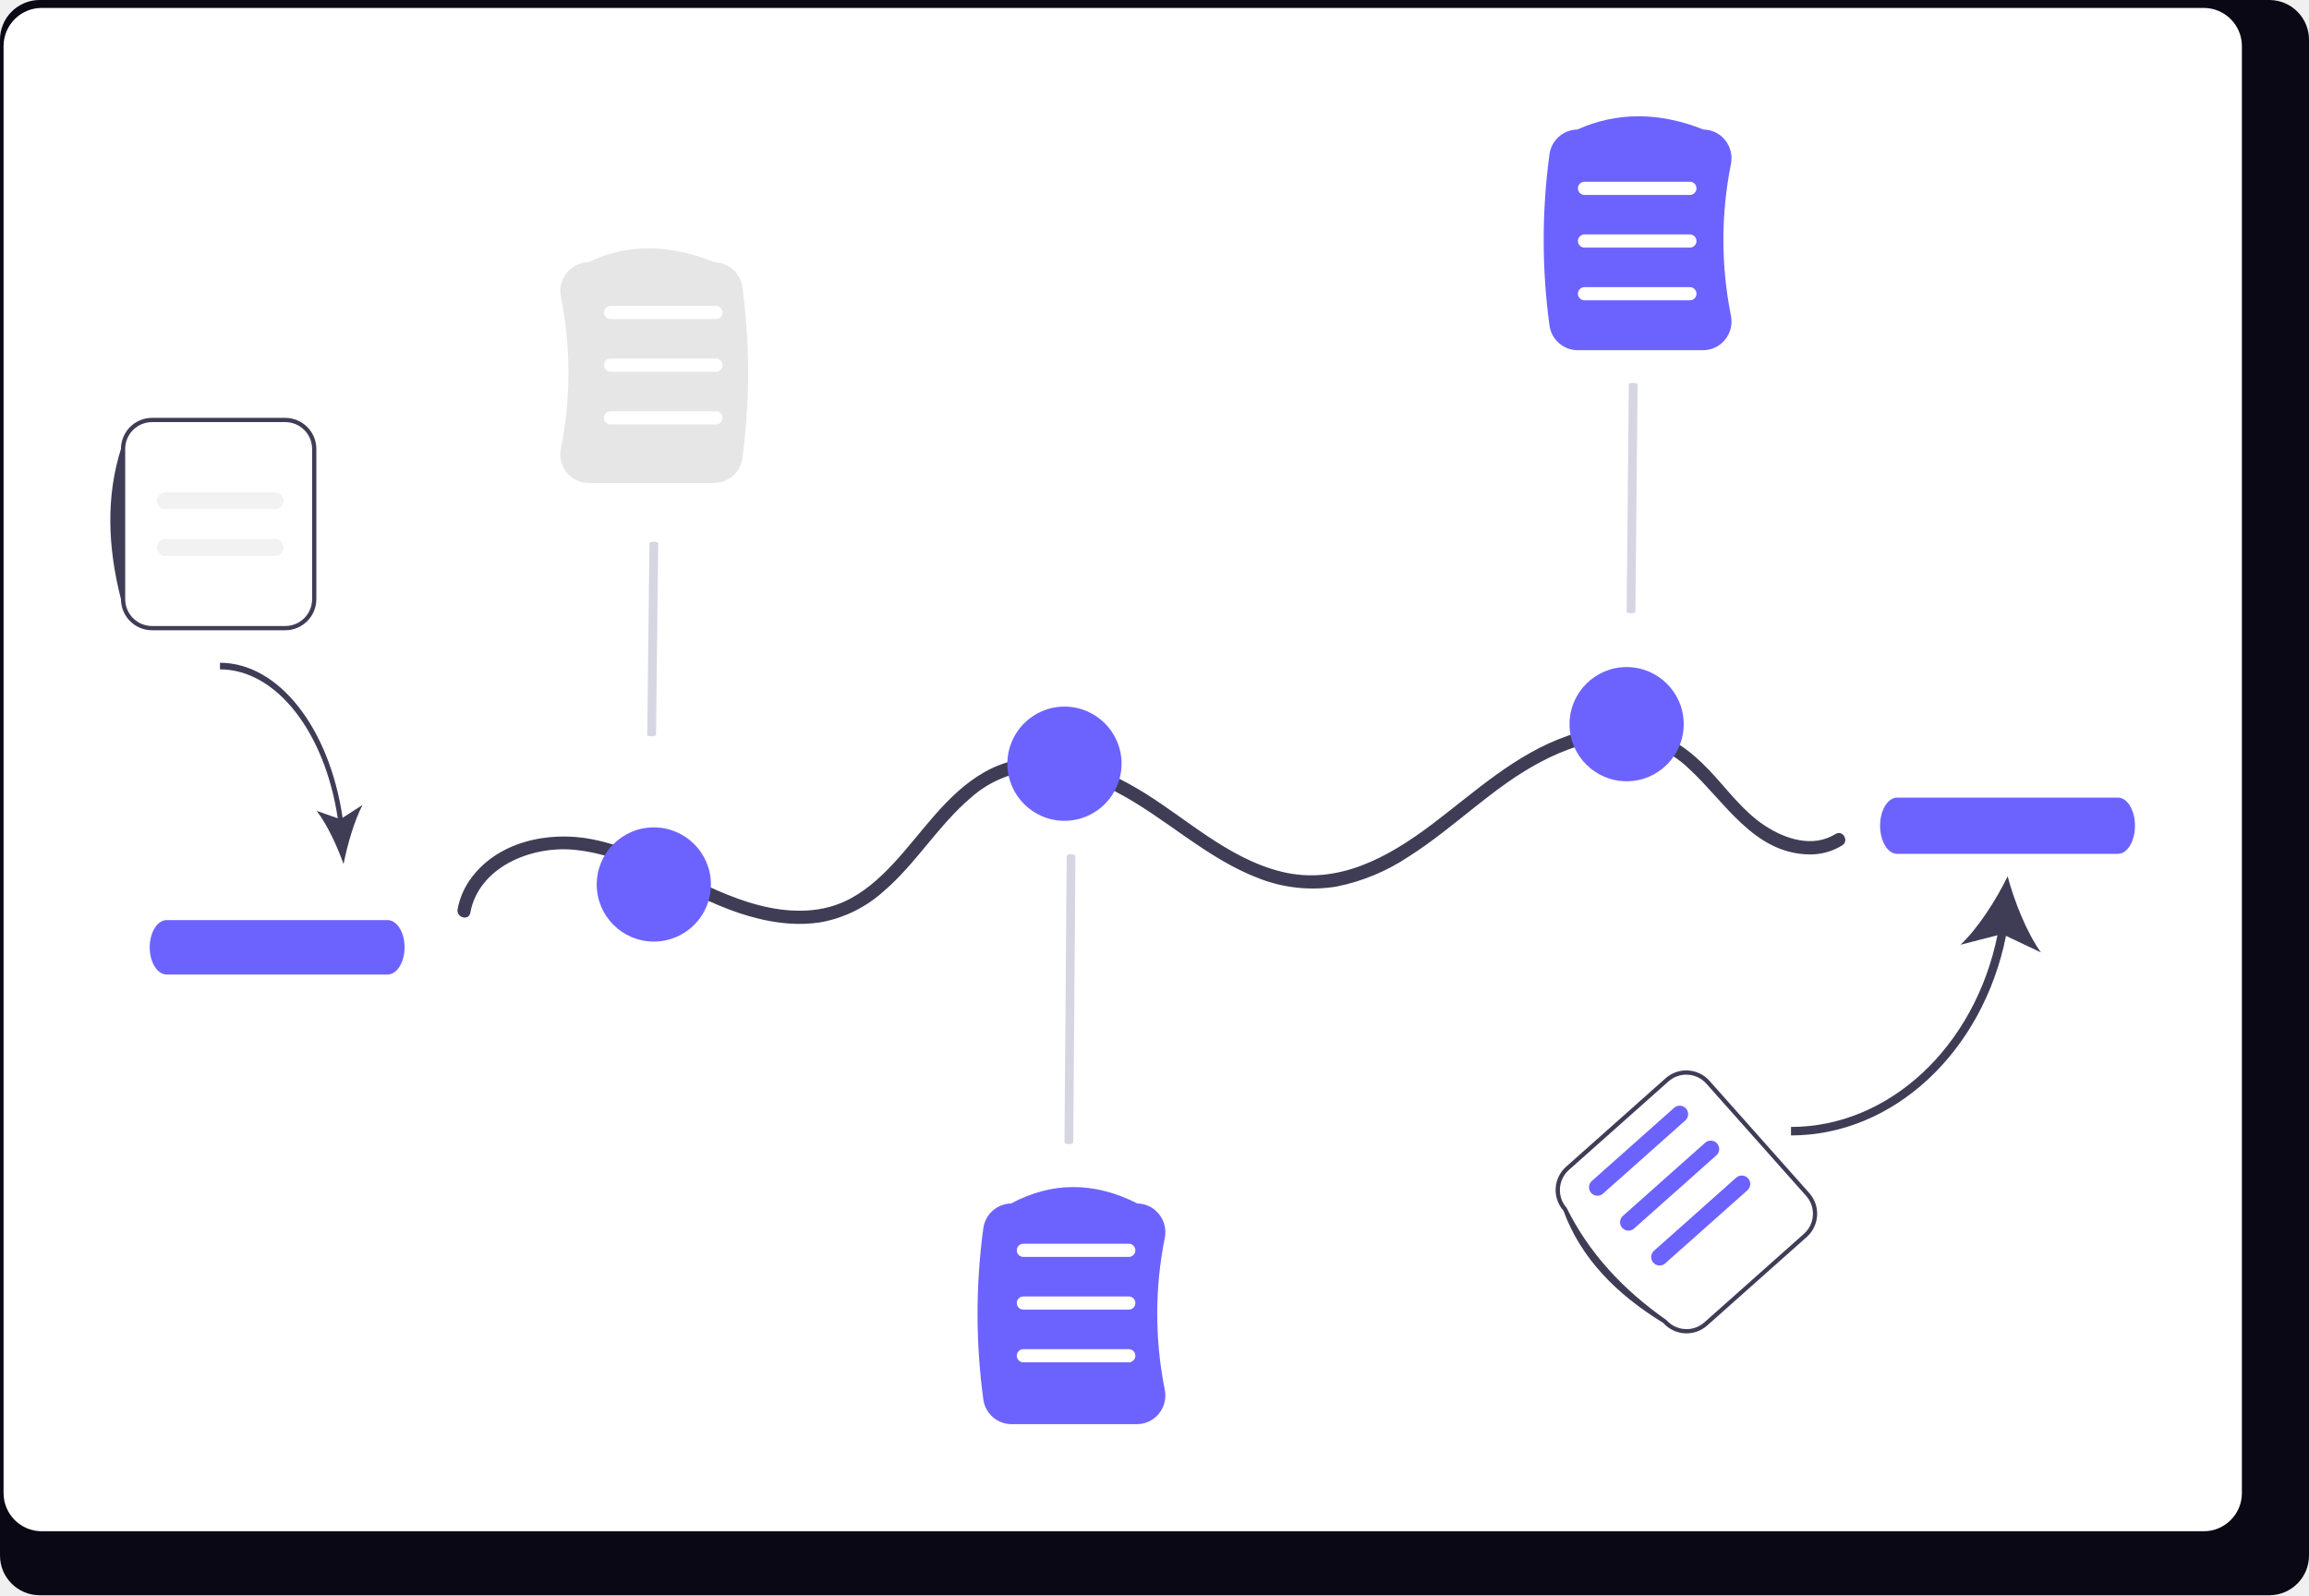
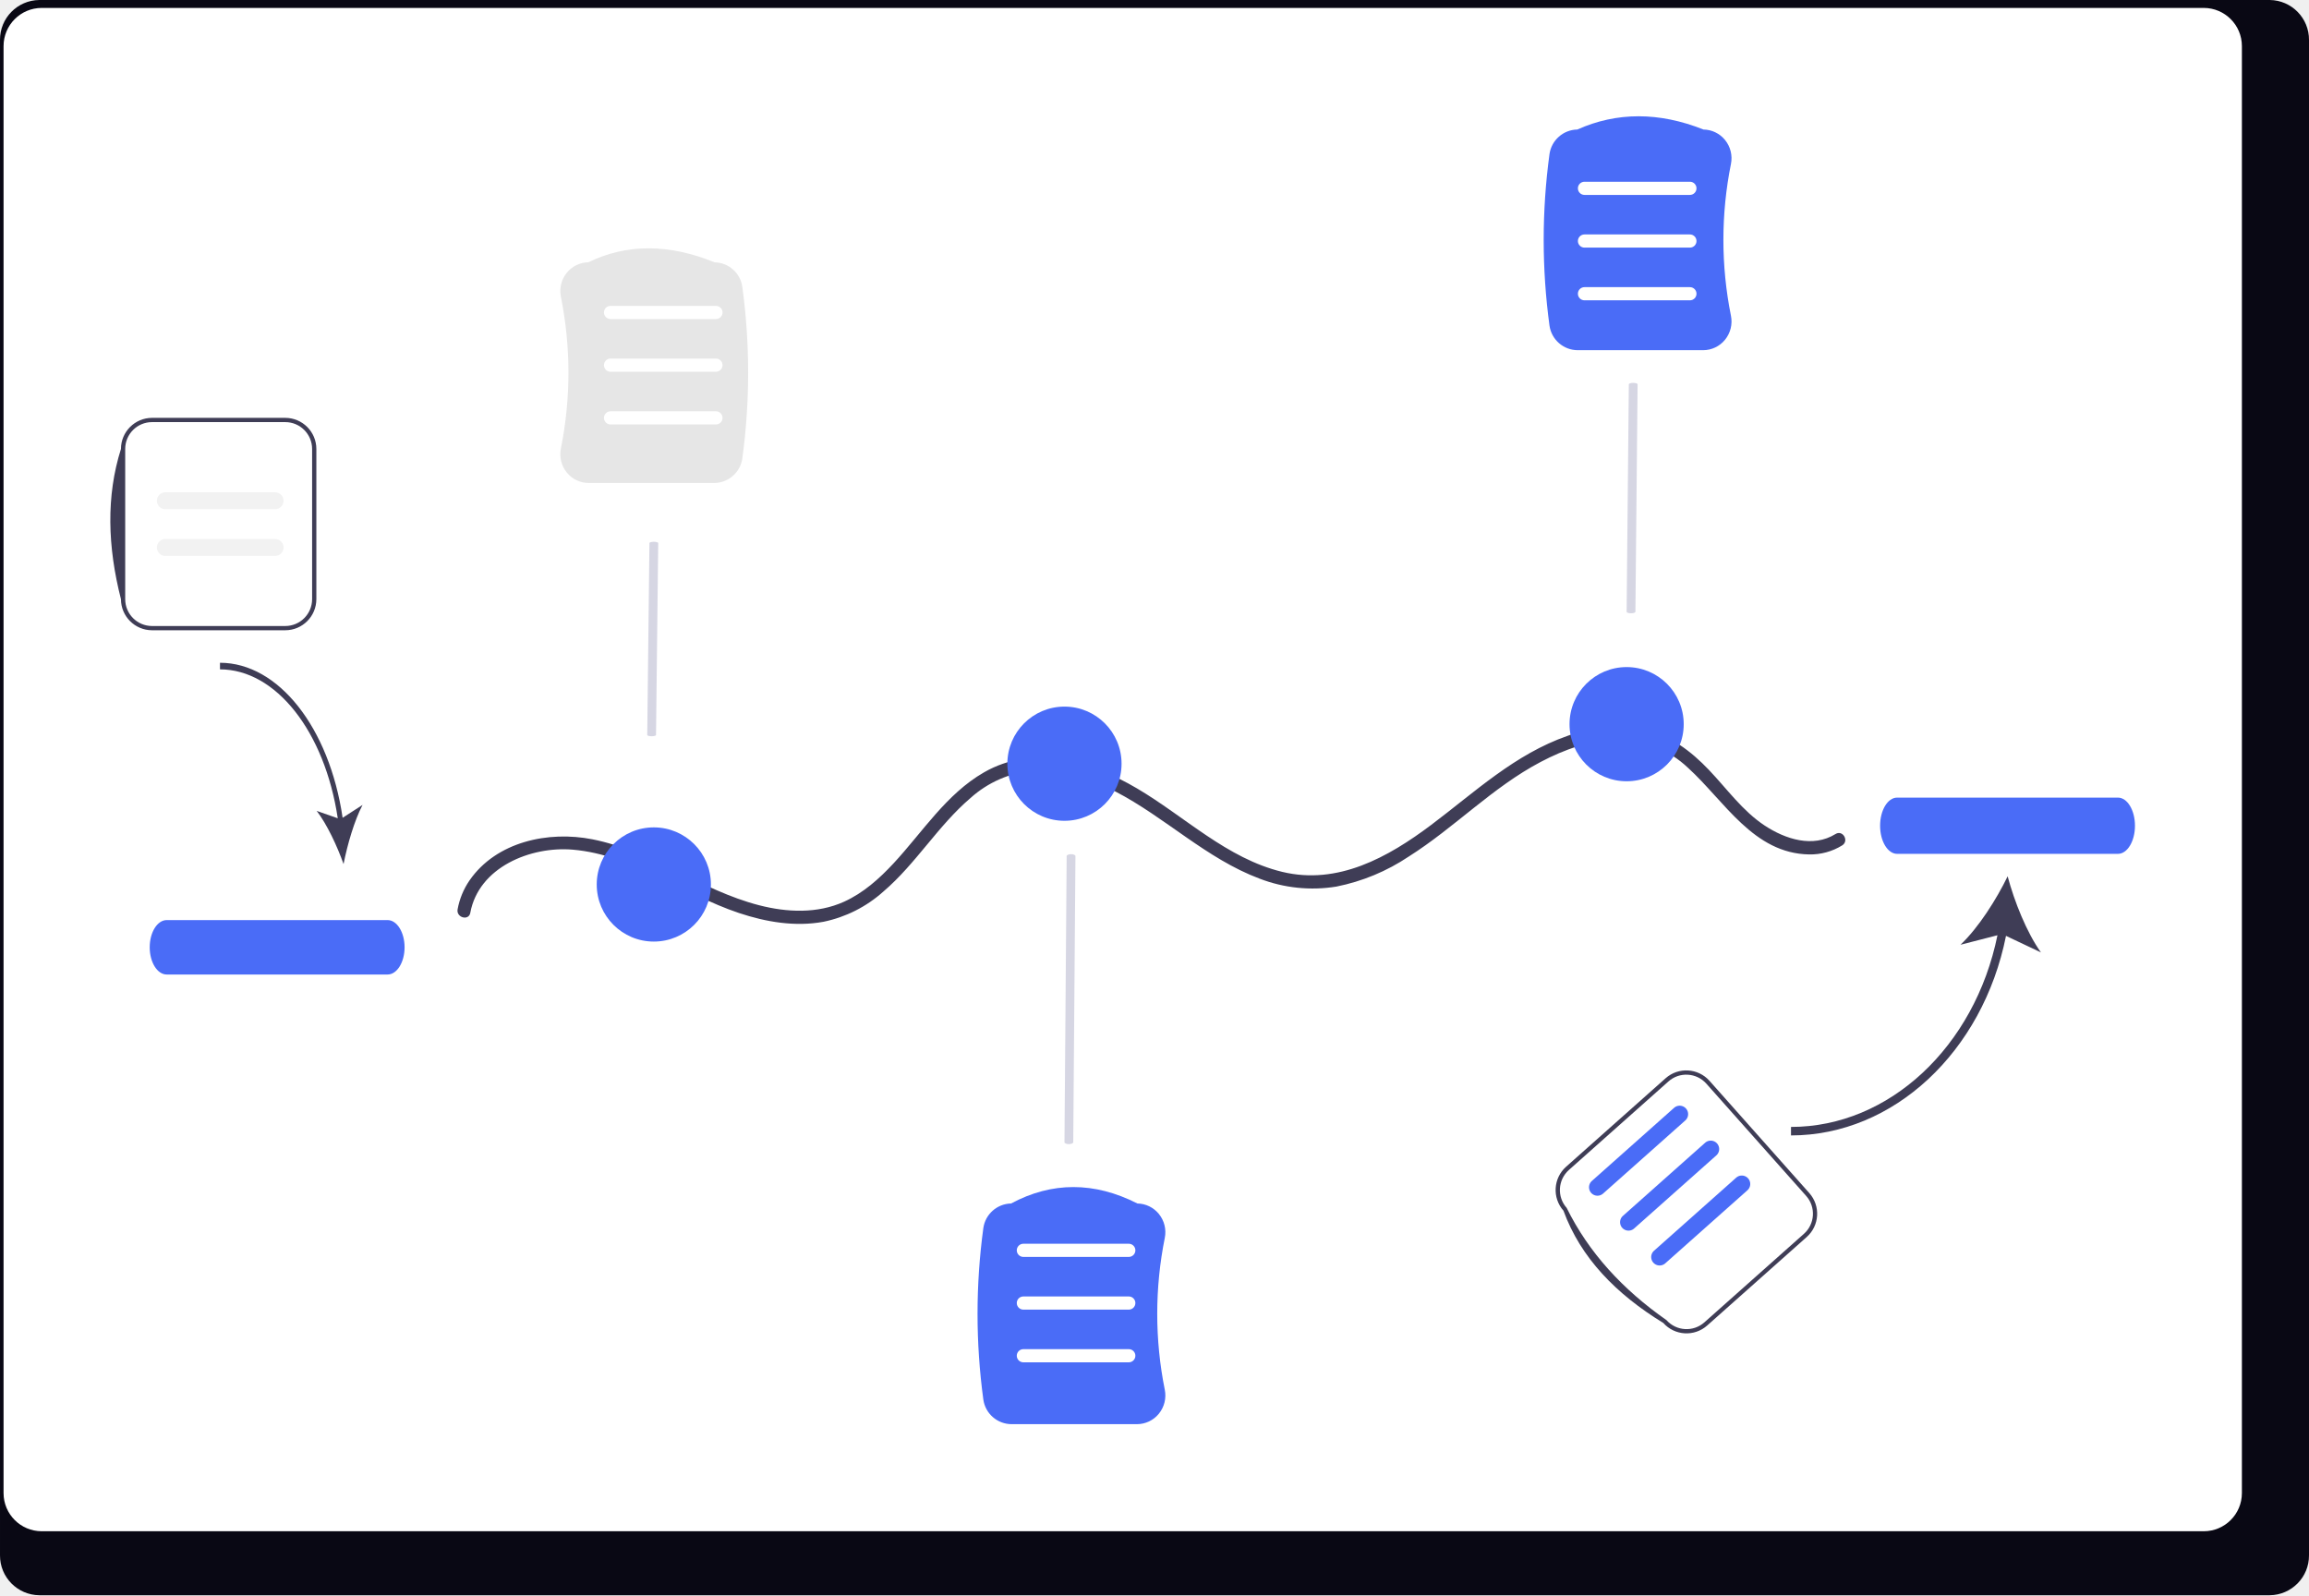
<svg xmlns="http://www.w3.org/2000/svg" width="799.468" height="552.327" viewBox="0 0 799.468 552.327" role="img" artist="Katerina Limpitsouni" source="https://undraw.co/">
  <g transform="translate(-560.266 -263.837)">
    <path d="M1352.3,232.384H580.059a13.747,13.747,0,0,0-13.613,13.848v524.66a13.74,13.74,0,0,0,13.613,13.819H1352.3a13.741,13.741,0,0,0,13.613-13.819V246.232a13.747,13.747,0,0,0-13.611-13.848Z" transform="translate(-6.179 31.453)" fill="#090814" />
    <path d="M1328.244,232.384h-748.6a13.225,13.225,0,0,0-13.2,13.223V746.614a13.219,13.219,0,0,0,13.2,13.2h748.6a13.219,13.219,0,0,0,13.2-13.2V245.608a13.224,13.224,0,0,0-13.193-13.223Z" transform="translate(-4.945 34.196)" fill="#fff" />
    <path d="M510.315,232.511h-.005c-.84,0-1.518-.232-1.515-.516l.76-78.747c0-.284.683-.513,1.521-.513h.005c.84,0,1.518.232,1.515.516L511.836,232C511.833,232.281,511.153,232.511,510.315,232.511Z" transform="translate(614.674 243.665)" fill="#d6d6e3" />
    <path d="M382.315,476.129h-.005c-.84,0-1.518-.3-1.515-.667l.76-99.066c0-.366.683-.663,1.521-.663h.005c.84,0,1.518.3,1.515.667l-.76,99.065C383.833,475.833,383.153,476.129,382.315,476.129Z" transform="translate(548.032 183.844)" fill="#d6d6e3" />
    <path d="M287.315,250.062h-.005c-.84,0-1.518-.2-1.516-.442l.76-66.448c0-.242.683-.438,1.521-.439h.005c.84,0,1.518.2,1.515.442l-.76,66.448C288.833,249.866,288.153,250.062,287.315,250.062Z" transform="translate(498.572 268.691)" fill="#d6d6e3" />
    <path d="M247.025,397.987c2.928-15.81,20.9-23.1,35.469-21.863,20.815,1.77,38.186,15.474,57.559,21.934,9.362,3.122,19.434,4.836,29.244,3.039a44.535,44.535,0,0,0,20.778-10.49c11.264-9.627,18.879-22.756,30.151-32.373a37.536,37.536,0,0,1,21.732-9.489c9.946-.661,19.686,2.71,28.4,7.228,17.319,8.975,31.5,23.256,49.944,30.183a51.08,51.08,0,0,0,26.616,2.75,69.3,69.3,0,0,0,25.019-10.384c15.883-10.034,28.972-23.958,45.672-32.758,8.212-4.327,17.335-7.637,26.716-7.7a35.4,35.4,0,0,1,24.35,9.749c12.648,11.5,22.62,29.646,41.937,29.965a20.96,20.96,0,0,0,11.419-3.134c2.492-1.541.2-5.489-2.3-3.939-7.874,4.869-17.357,1.8-24.533-2.926-7.643-5.029-13.069-12.716-19.307-19.265-6.2-6.506-13.427-11.986-22.341-14.016a48.592,48.592,0,0,0-26.618,2.224c-18.247,6.358-32.06,19.444-47.2,30.83-14.925,11.221-32.351,20.929-51.608,16.256-19.174-4.653-33.72-19.173-50.3-28.919-16.031-9.421-35.681-15.438-52.943-5.524-13.044,7.491-21.291,20.72-31.309,31.5-4.943,5.318-10.456,10.26-17.133,13.281-9.278,4.2-19.764,3.708-29.429,1.22-20.16-5.19-37.164-18.764-57.693-22.825-15.238-3.014-33.273.784-42.574,14.254a25.9,25.9,0,0,0-4.111,9.985c-.532,2.87,3.864,4.1,4.4,1.213Z" transform="translate(476.074 181.895)" fill="#3f3d56" />
-     <ellipse cx="19.768" cy="19.768" rx="19.768" ry="19.768" transform="translate(766.879 550.307)" fill="#6c63ff" />
-     <ellipse cx="19.768" cy="19.768" rx="19.768" ry="19.768" transform="translate(909.059 508.489)" fill="#6c63ff" />
-     <ellipse cx="19.768" cy="19.768" rx="19.768" ry="19.768" transform="translate(1103.7 494.803)" fill="#6c63ff" />
+     <ellipse cx="19.768" cy="19.768" rx="19.768" ry="19.768" transform="translate(766.879 550.307)" fill="#4a6cf7" />
+     <ellipse cx="19.768" cy="19.768" rx="19.768" ry="19.768" transform="translate(909.059 508.489)" fill="#4a6cf7" />
+     <ellipse cx="19.768" cy="19.768" rx="19.768" ry="19.768" transform="translate(1103.7 494.803)" fill="#4a6cf7" />
    <path d="M319.229,228.88h-43.36a9.789,9.789,0,0,1-7.6-3.594,10.017,10.017,0,0,1-2.067-8.349,133.3,133.3,0,0,0,0-52.521,10.018,10.018,0,0,1,2.067-8.35,9.788,9.788,0,0,1,7.419-3.591c13.182-6.456,27.881-6.456,43.693,0a9.9,9.9,0,0,1,9.647,8.513,220.459,220.459,0,0,1,0,59.376A9.9,9.9,0,0,1,319.229,228.88Z" transform="translate(488.266 202.183)" fill="#e6e6e6" />
    <g transform="translate(-3.18 18)">
-       <path d="M547.17,202.823h-43.36a9.906,9.906,0,0,1-9.8-8.515,220.47,220.47,0,0,1,0-59.377,9.906,9.906,0,0,1,9.634-8.514c13.643-6.115,28.334-6.114,43.676,0a9.791,9.791,0,0,1,7.45,3.593,10.017,10.017,0,0,1,2.067,8.349,133.3,133.3,0,0,0,0,52.521,10.016,10.016,0,0,1-2.067,8.349A9.789,9.789,0,0,1,547.17,202.823Z" transform="translate(605.93 164.265)" fill="#6c63ff" />
+       <path d="M547.17,202.823h-43.36a9.906,9.906,0,0,1-9.8-8.515,220.47,220.47,0,0,1,0-59.377,9.906,9.906,0,0,1,9.634-8.514c13.643-6.115,28.334-6.114,43.676,0a9.791,9.791,0,0,1,7.45,3.593,10.017,10.017,0,0,1,2.067,8.349,133.3,133.3,0,0,0,0,52.521,10.016,10.016,0,0,1-2.067,8.349A9.789,9.789,0,0,1,547.17,202.823Z" transform="translate(605.93 164.265)" fill="#4a6cf7" />
      <path d="M538.571,141.3h-36.5a2.281,2.281,0,0,1,0-4.562h36.5a2.281,2.281,0,1,1,0,4.562Z" transform="translate(609.988 172.023)" fill="#fff" />
      <path d="M538.571,153.3h-36.5a2.281,2.281,0,0,1,0-4.562h36.5a2.281,2.281,0,0,1,0,4.562Z" transform="translate(609.988 178.271)" fill="#fff" />
      <path d="M538.571,165.3h-36.5a2.281,2.281,0,0,1,0-4.562h36.5a2.281,2.281,0,1,1,0,4.562Z" transform="translate(609.988 184.519)" fill="#fff" />
    </g>
    <path d="M314.717,165.3h-36.5a2.281,2.281,0,1,1,0-4.562h36.5a2.281,2.281,0,1,1,0,4.562Z" transform="translate(493.442 209.004)" fill="#fff" />
    <path d="M314.717,177.3h-36.5a2.281,2.281,0,1,1,0-4.562h36.5a2.281,2.281,0,0,1,0,4.562Z" transform="translate(493.442 215.251)" fill="#fff" />
    <path d="M314.717,189.3h-36.5a2.281,2.281,0,1,1,0-4.562h36.5a2.281,2.281,0,0,1,0,4.562Z" transform="translate(493.442 221.499)" fill="#fff" />
    <g transform="translate(0 -1)">
-       <path d="M416.17,592.924h-43.36a9.906,9.906,0,0,1-9.8-8.515,220.462,220.462,0,0,1,0-59.376,9.906,9.906,0,0,1,9.6-8.515c14.119-7.582,28.834-7.584,43.742,0a9.787,9.787,0,0,1,7.413,3.592,10.016,10.016,0,0,1,2.067,8.349,133.311,133.311,0,0,0,0,52.523,10.016,10.016,0,0,1-2.067,8.349A9.789,9.789,0,0,1,416.17,592.924Z" transform="translate(537.727 165.01)" fill="#6c63ff" />
+       <path d="M416.17,592.924h-43.36a9.906,9.906,0,0,1-9.8-8.515,220.462,220.462,0,0,1,0-59.376,9.906,9.906,0,0,1,9.6-8.515c14.119-7.582,28.834-7.584,43.742,0a9.787,9.787,0,0,1,7.413,3.592,10.016,10.016,0,0,1,2.067,8.349,133.311,133.311,0,0,0,0,52.523,10.016,10.016,0,0,1-2.067,8.349A9.789,9.789,0,0,1,416.17,592.924Z" transform="translate(537.727 165.01)" fill="#4a6cf7" />
      <path d="M408.717,528.3h-36.5a2.281,2.281,0,1,1,0-4.562h36.5a2.281,2.281,0,1,1,0,4.562Z" transform="translate(542.381 171.728)" fill="#fff" />
      <path d="M408.717,540.3h-36.5a2.281,2.281,0,0,1,0-4.562h36.5a2.281,2.281,0,0,1,0,4.562Z" transform="translate(542.381 177.976)" fill="#fff" />
      <path d="M408.717,552.3h-36.5a2.281,2.281,0,1,1,0-4.562h36.5a2.281,2.281,0,1,1,0,4.562Z" transform="translate(542.381 184.223)" fill="#fff" />
    </g>
    <g transform="translate(1180.386 540)">
      <path d="M620.23,242.795l12.1,5.734c-4.965-6.929-9.243-17.75-11.533-26.36-3.878,8.021-10.129,17.835-16.317,23.7l12.793-3.291c-7.883,38.635-37.533,66.371-71.487,66.371v2.942C581.256,311.887,612.181,282.989,620.23,242.795Z" transform="translate(-545.791 -194.927)" fill="#3f3d56" />
-       <path d="M541.783,301.168h76.481c3.244,0,5.883,4.367,5.883,9.734s-2.639,9.734-5.883,9.734H541.783c-3.244,0-5.883-4.367-5.883-9.734S538.539,301.168,541.783,301.168Z" transform="translate(-505.056 -301.168)" fill="#6c63ff" />
+       <path d="M541.783,301.168h76.481c3.244,0,5.883,4.367,5.883,9.734s-2.639,9.734-5.883,9.734H541.783c-3.244,0-5.883-4.367-5.883-9.734S538.539,301.168,541.783,301.168Z" transform="translate(-505.056 -301.168)" fill="#4a6cf7" />
    </g>
    <g transform="translate(-201.383 -174.318)">
      <g transform="translate(1300.276 808.773)">
        <path d="M411.775,245.415,377.3,276.067a10.777,10.777,0,0,1-15.2-.891c-14.328-11.379-26.081-24.2-34.561-38.867a10.777,10.777,0,0,1,.891-15.2l34.471-30.652a10.777,10.777,0,0,1,15.2.891l34.561,38.867a10.777,10.777,0,0,1-.891,15.2Z" transform="translate(-324.831 -187.744)" fill="#fff" />
        <path d="M411.775,245.415,377.3,276.067a10.777,10.777,0,0,1-15.2-.891c-16.346-10.008-28.593-22.519-34.561-38.867a10.777,10.777,0,0,1,.891-15.2l34.471-30.652a10.777,10.777,0,0,1,15.2.891l34.561,38.867a10.777,10.777,0,0,1-.891,15.2Zm-82.36-23.2a9.3,9.3,0,0,0-.77,13.121c7.645,15.508,19.432,28.288,34.561,38.867a9.3,9.3,0,0,0,13.121.769L410.8,244.316a9.3,9.3,0,0,0,.769-13.121l-34.561-38.867a9.3,9.3,0,0,0-13.121-.77Z" transform="translate(-324.831 -187.744)" fill="#3f3d56" />
-         <path d="M373.287,209.4l-28.4,25.256a2.924,2.924,0,1,1-3.885-4.37l28.4-25.256a2.924,2.924,0,1,1,3.885,4.37Z" transform="translate(-317.68 -179.954)" fill="#6c63ff" />
-         <path d="M380.6,217.618l-28.4,25.256a2.924,2.924,0,1,1-3.886-4.37l28.4-25.256a2.924,2.924,0,1,1,3.885,4.37Z" transform="translate(-314.239 -176.084)" fill="#6c63ff" />
-         <path d="M365.978,201.178l-28.4,25.256a2.924,2.924,0,1,1-3.885-4.37l28.4-25.256a2.924,2.924,0,1,1,3.885,4.37Z" transform="translate(-321.122 -183.824)" fill="#6c63ff" />
+         <path d="M373.287,209.4l-28.4,25.256a2.924,2.924,0,1,1-3.885-4.37l28.4-25.256a2.924,2.924,0,1,1,3.885,4.37Z" transform="translate(-317.68 -179.954)" fill="#4a6cf7" />
+         <path d="M380.6,217.618l-28.4,25.256a2.924,2.924,0,1,1-3.886-4.37l28.4-25.256a2.924,2.924,0,1,1,3.885,4.37Z" transform="translate(-314.239 -176.084)" fill="#4a6cf7" />
+         <path d="M365.978,201.178l-28.4,25.256a2.924,2.924,0,1,1-3.885-4.37l28.4-25.256a2.924,2.924,0,1,1,3.885,4.37Z" transform="translate(-321.122 -183.824)" fill="#4a6cf7" />
      </g>
    </g>
    <g transform="translate(599.257 473.287)">
      <path d="M213.069,311.743l6.905-4.454c-2.832,5.382-5.273,13.788-6.579,20.477-2.212-6.231-5.778-13.855-9.308-18.409l7.3,2.557c-4.5-30.012-21.411-51.558-40.78-51.558v-2.285C190.837,258.071,208.478,280.519,213.069,311.743Z" transform="translate(-133.431 -238.048)" fill="#3f3d56" />
-       <path d="M166.6,355.915h76.481c3.244,0,5.883-4.227,5.883-9.422s-2.639-9.422-5.883-9.422H166.6c-3.244,0-5.883,4.227-5.883,9.422S163.354,355.915,166.6,355.915Z" transform="translate(-147.872 -227.955)" fill="#6c63ff" />
+       <path d="M166.6,355.915h76.481c3.244,0,5.883-4.227,5.883-9.422s-2.639-9.422-5.883-9.422H166.6c-3.244,0-5.883,4.227-5.883,9.422S163.354,355.915,166.6,355.915Z" transform="translate(-147.872 -227.955)" fill="#4a6cf7" />
    </g>
    <g transform="translate(598.463 408.515)">
      <path d="M219.162,273.04H265.29a10.777,10.777,0,0,0,10.765-10.765V210.265A10.777,10.777,0,0,0,265.29,199.5H219.162A10.777,10.777,0,0,0,208.4,210.265v52.011A10.777,10.777,0,0,0,219.162,273.04Z" transform="translate(-204.715 -199.5)" fill="#fff" />
      <path d="M222.845,273.04h46.128a10.777,10.777,0,0,0,10.764-10.765V210.265A10.777,10.777,0,0,0,268.972,199.5H222.845a10.777,10.777,0,0,0-10.764,10.764c-5.169,16.364-4.644,33.8,0,52.011A10.777,10.777,0,0,0,222.845,273.04Zm46.128-72.069a9.3,9.3,0,0,1,9.294,9.294v52.011a9.3,9.3,0,0,1-9.294,9.294H222.845a9.3,9.3,0,0,1-9.294-9.294V210.265a9.3,9.3,0,0,1,9.294-9.294Z" transform="translate(-208.398 -199.5)" fill="#3f3d56" />
      <path d="M219,222.872h38.007a2.924,2.924,0,0,0,0-5.847H219a2.924,2.924,0,1,0,0,5.847Z" transform="translate(-199.896 -191.25)" fill="#f2f2f2" />
      <path d="M219,233.872h38.007a2.924,2.924,0,0,0,0-5.847H219a2.924,2.924,0,1,0,0,5.847Z" transform="translate(-199.896 -186.071)" fill="#f2f2f2" />
    </g>
  </g>
</svg>
